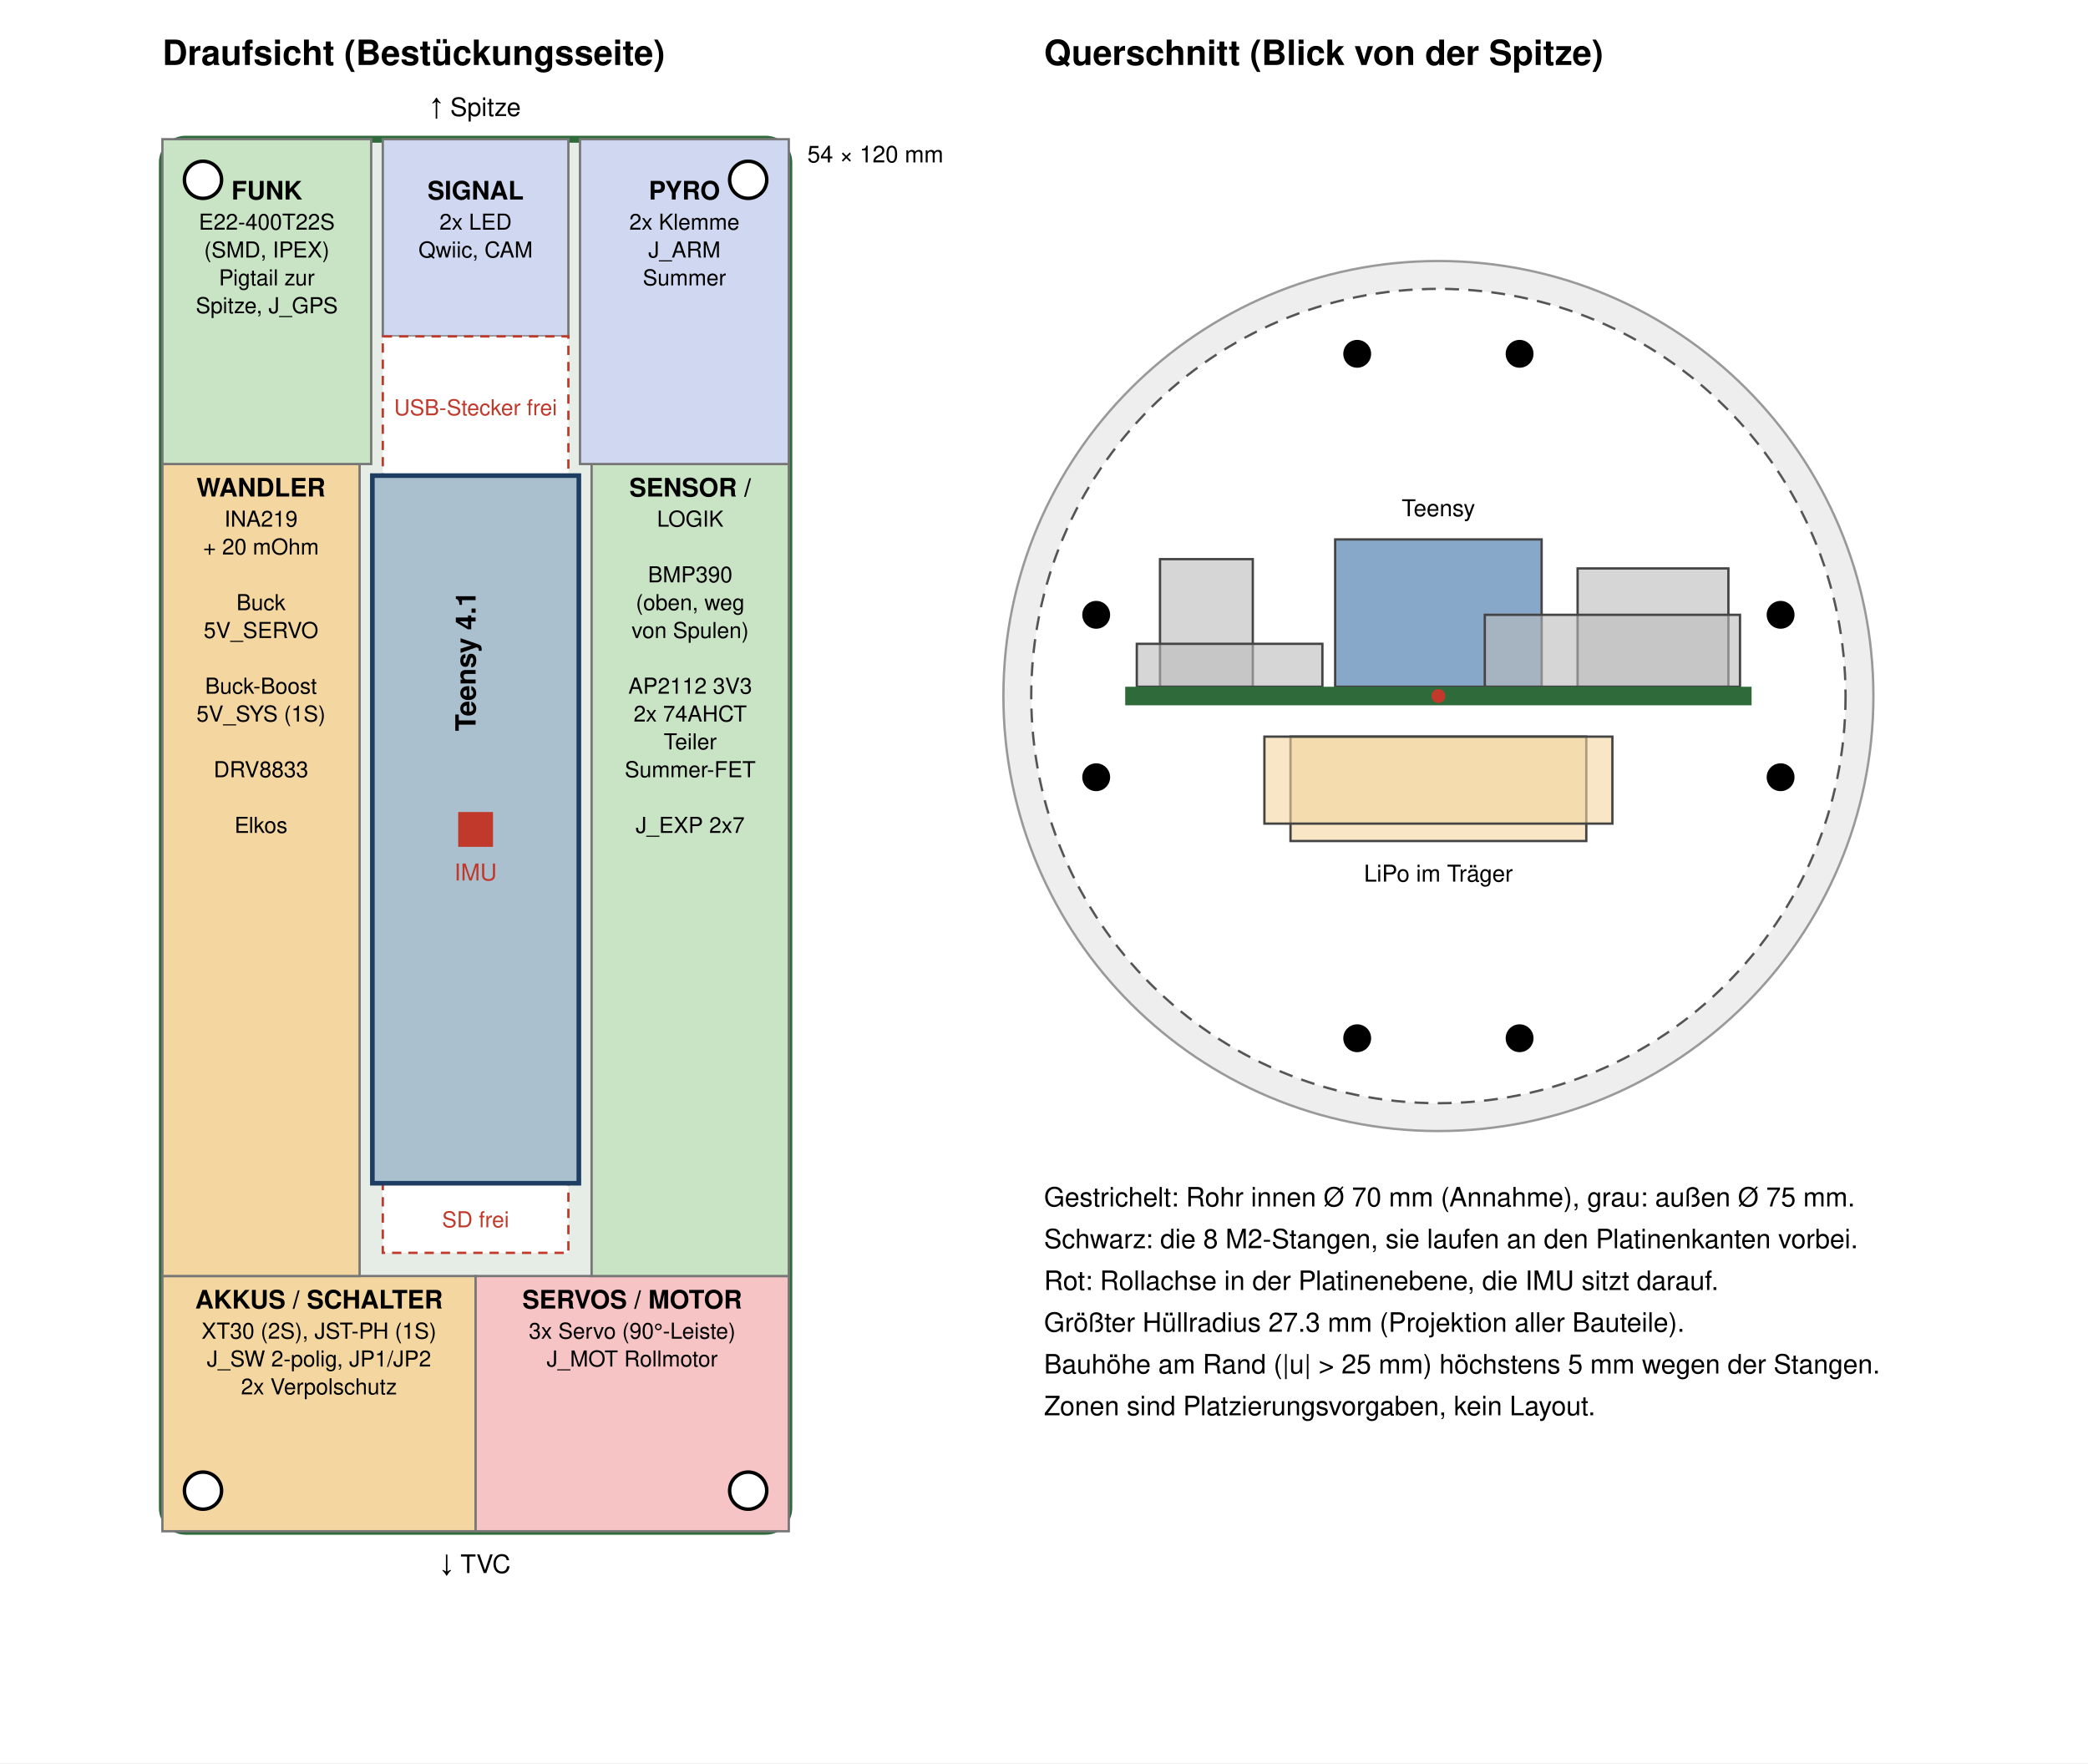
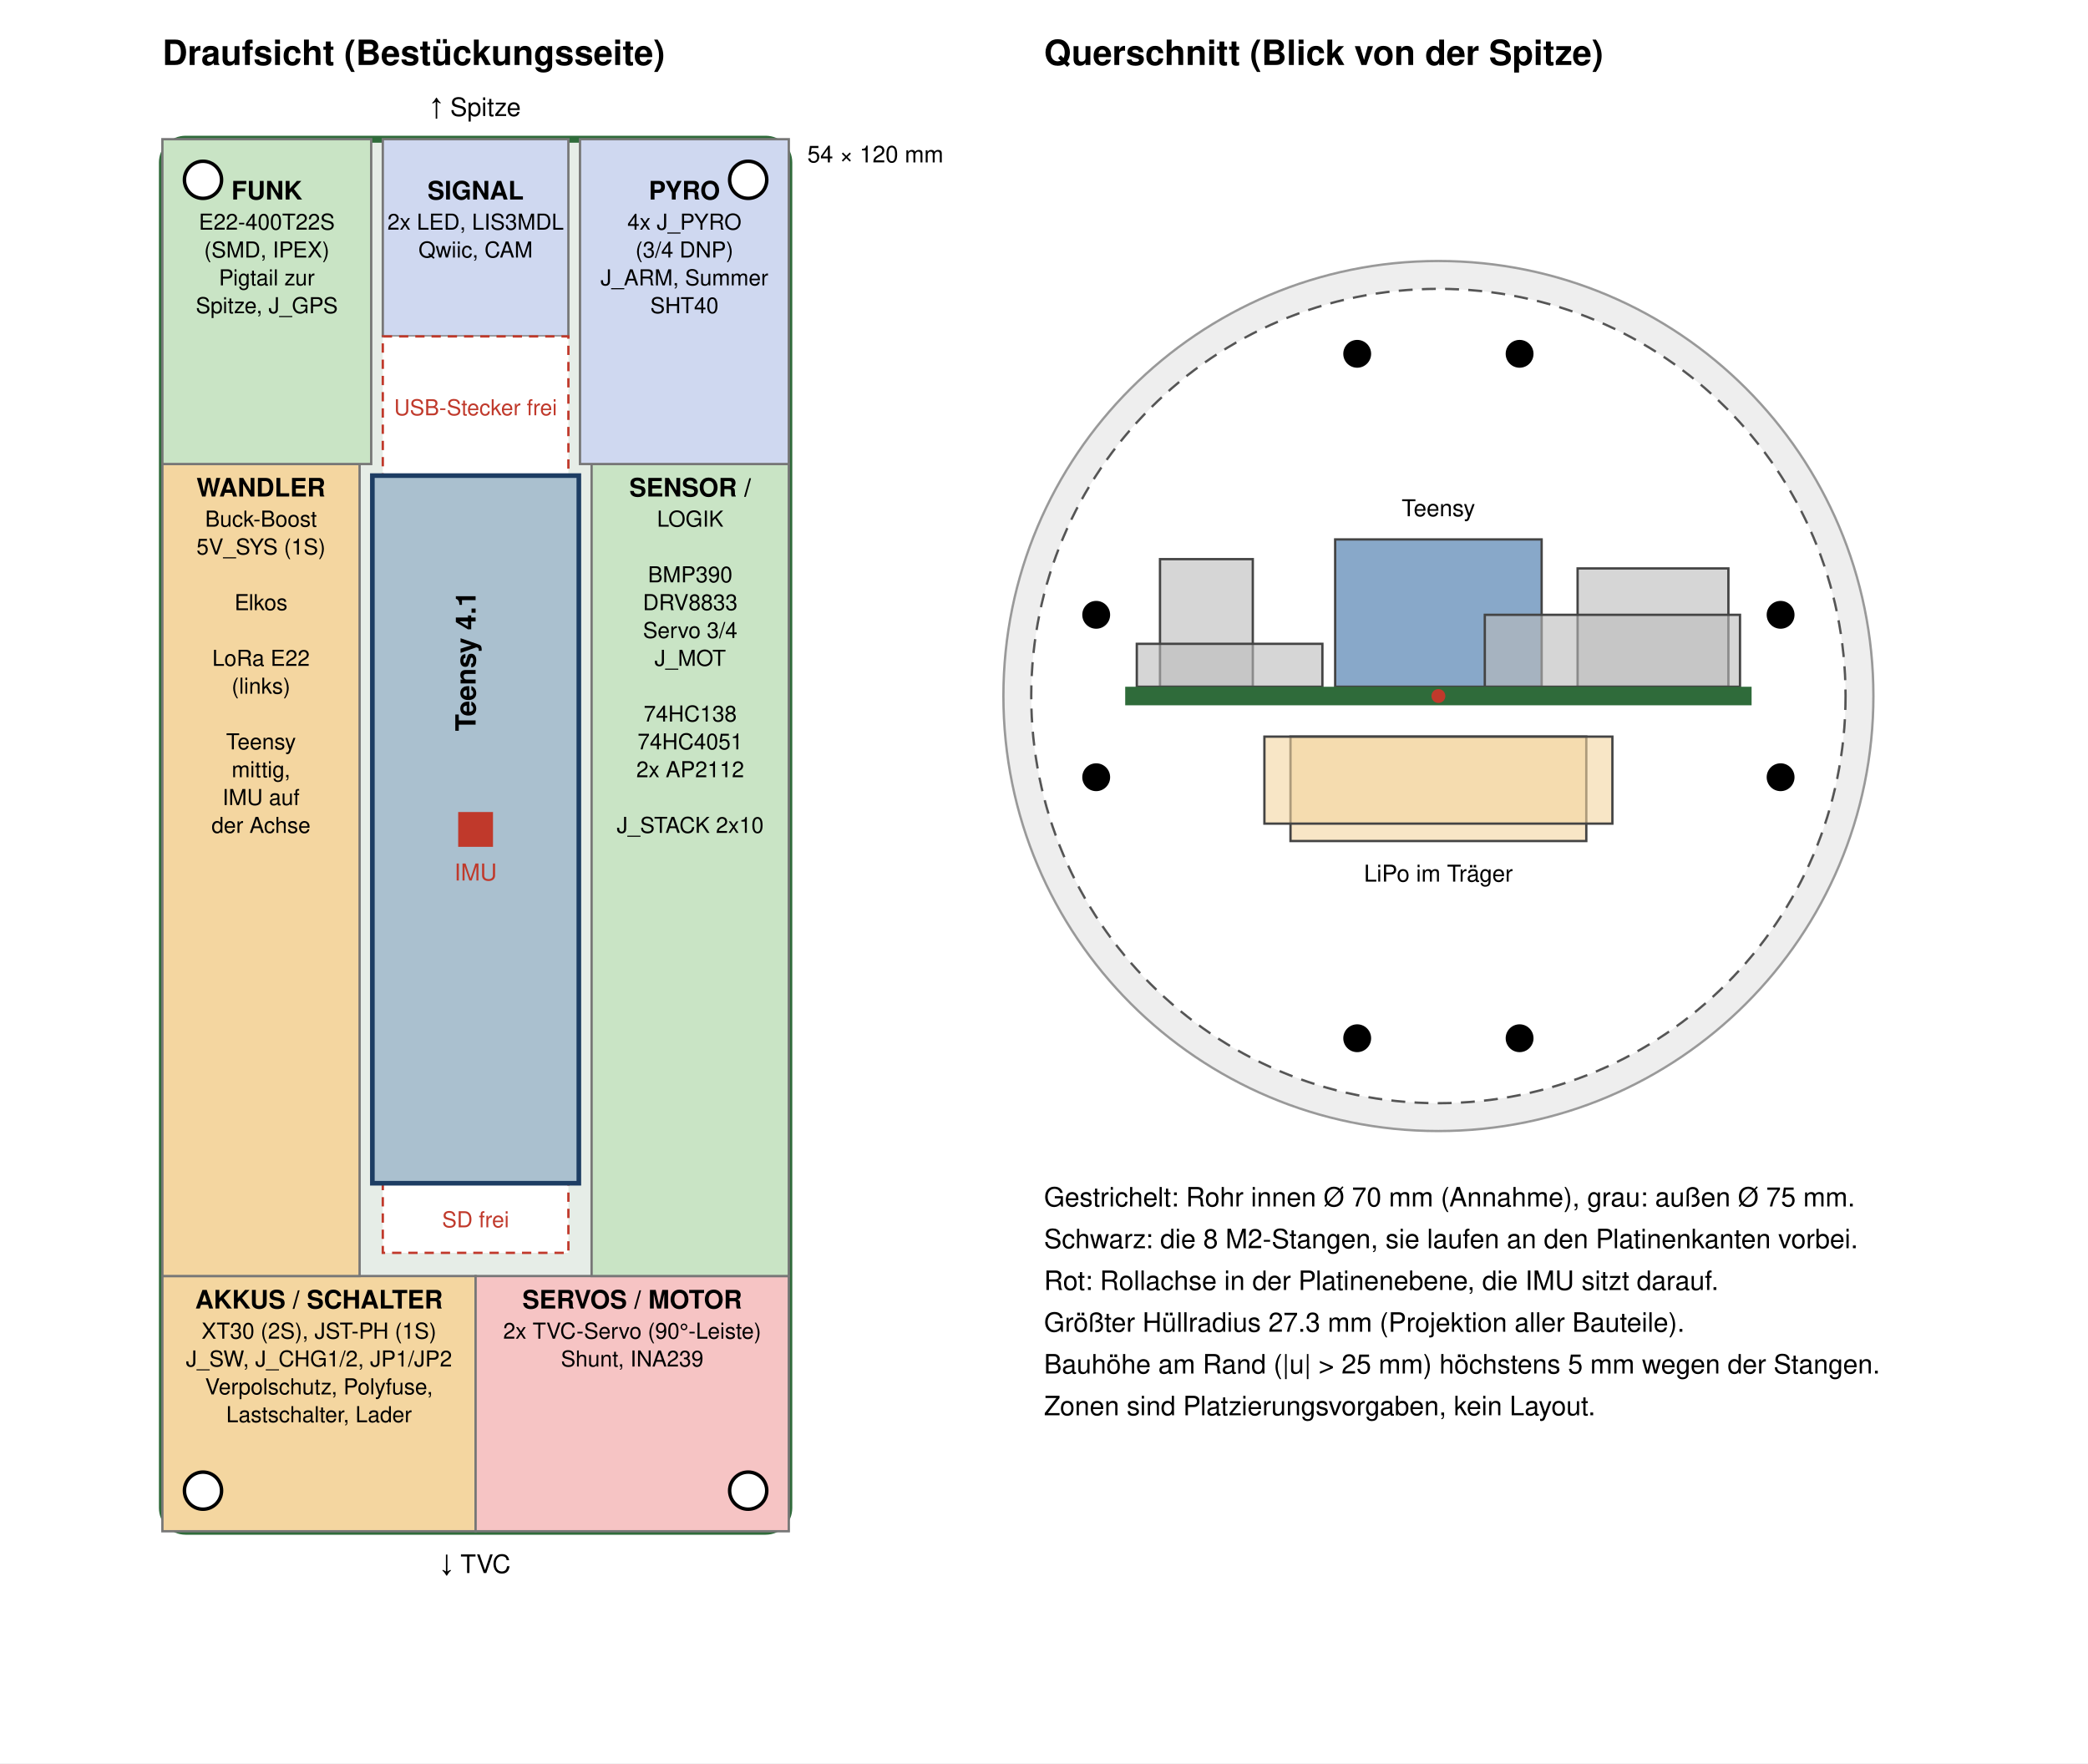
<svg xmlns="http://www.w3.org/2000/svg" width="900" height="760" font-family="Helvetica,Arial,sans-serif">
  <rect width="100%" height="100%" fill="white" />
  <text x="70" y="28" font-size="15" font-weight="bold">Draufsicht (Bestückungsseite)</text>
  <text x="205.0" y="50" font-size="11" text-anchor="middle">↑ Spitze</text>
  <text x="205.0" y="678.0" font-size="11" text-anchor="middle">↓ TVC</text>
  <rect x="70.0" y="60.0" width="270.0" height="600.0" rx="10.0" fill="#2f6b3a" fill-opacity="0.12" stroke="#2f6b3a" stroke-width="3" />
  <rect x="70.0" y="550.0" width="135.0" height="110.0" fill="#f4d6a0" stroke="#777" />
  <text x="137.5" y="564.0" font-size="11" font-weight="bold" text-anchor="middle">AKKUS / SCHALTER</text>
  <text x="137.5" y="577.0" font-size="9.5" text-anchor="middle">XT30 (2S), JST-PH (1S)</text>
-   <text x="137.5" y="589.0" font-size="9.5" text-anchor="middle">J_SW 2-polig, JP1/JP2</text>
-   <text x="137.5" y="601.0" font-size="9.5" text-anchor="middle">2x Verpolschutz</text>
+   <text x="137.5" y="589.0" font-size="9.5" text-anchor="middle">J_SW, J_CHG1/2, JP1/JP2</text>
+   <text x="137.5" y="601.0" font-size="9.5" text-anchor="middle">Verpolschutz, Polyfuse,</text>
+   <text x="137.5" y="613.0" font-size="9.5" text-anchor="middle">Lastschalter, Lader</text>
  <rect x="205.0" y="550.0" width="135.0" height="110.0" fill="#f6c4c4" stroke="#777" />
  <text x="272.5" y="564.0" font-size="11" font-weight="bold" text-anchor="middle">SERVOS / MOTOR</text>
-   <text x="272.5" y="577.0" font-size="9.5" text-anchor="middle">3x Servo (90°-Leiste)</text>
-   <text x="272.5" y="589.0" font-size="9.5" text-anchor="middle">J_MOT Rollmotor</text>
+   <text x="272.5" y="577.0" font-size="9.5" text-anchor="middle">2x TVC-Servo (90°-Leiste)</text>
+   <text x="272.5" y="589.0" font-size="9.5" text-anchor="middle">Shunt, INA239</text>
  <rect x="70.0" y="200.0" width="85.0" height="350.0" fill="#f4d6a0" stroke="#777" />
  <text x="112.5" y="214.0" font-size="11" font-weight="bold" text-anchor="middle">WANDLER</text>
-   <text x="112.5" y="227.0" font-size="9.5" text-anchor="middle">INA219</text>
-   <text x="112.5" y="239.0" font-size="9.5" text-anchor="middle">+ 20 mOhm</text>
+   <text x="112.5" y="227.0" font-size="9.5" text-anchor="middle">Buck-Boost</text>
+   <text x="112.5" y="239.0" font-size="9.5" text-anchor="middle">5V_SYS (1S)</text>
  <text x="112.5" y="251.0" font-size="9.5" text-anchor="middle" />
-   <text x="112.5" y="263.0" font-size="9.5" text-anchor="middle">Buck</text>
-   <text x="112.5" y="275.0" font-size="9.5" text-anchor="middle">5V_SERVO</text>
-   <text x="112.5" y="287.0" font-size="9.5" text-anchor="middle" />
-   <text x="112.5" y="299.0" font-size="9.5" text-anchor="middle">Buck-Boost</text>
-   <text x="112.5" y="311.0" font-size="9.5" text-anchor="middle">5V_SYS (1S)</text>
-   <text x="112.5" y="323.0" font-size="9.5" text-anchor="middle" />
-   <text x="112.5" y="335.0" font-size="9.5" text-anchor="middle">DRV8833</text>
-   <text x="112.5" y="347.0" font-size="9.5" text-anchor="middle" />
-   <text x="112.5" y="359.0" font-size="9.5" text-anchor="middle">Elkos</text>
+   <text x="112.5" y="263.0" font-size="9.5" text-anchor="middle">Elkos</text>
+   <text x="112.5" y="275.0" font-size="9.5" text-anchor="middle" />
+   <text x="112.5" y="287.0" font-size="9.5" text-anchor="middle">LoRa E22</text>
+   <text x="112.5" y="299.0" font-size="9.5" text-anchor="middle">(links)</text>
+   <text x="112.5" y="311.0" font-size="9.5" text-anchor="middle" />
+   <text x="112.5" y="323.0" font-size="9.5" text-anchor="middle">Teensy</text>
+   <text x="112.5" y="335.0" font-size="9.5" text-anchor="middle">mittig,</text>
+   <text x="112.5" y="347.0" font-size="9.5" text-anchor="middle">IMU auf</text>
+   <text x="112.5" y="359.0" font-size="9.5" text-anchor="middle">der Achse</text>
  <rect x="255.0" y="200.0" width="85.0" height="350.0" fill="#c9e4c5" stroke="#777" />
  <text x="297.5" y="214.0" font-size="11" font-weight="bold" text-anchor="middle">SENSOR /</text>
  <text x="297.5" y="227.0" font-size="9.5" text-anchor="middle">LOGIK</text>
  <text x="297.5" y="239.0" font-size="9.5" text-anchor="middle" />
  <text x="297.5" y="251.0" font-size="9.5" text-anchor="middle">BMP390</text>
-   <text x="297.5" y="263.0" font-size="9.5" text-anchor="middle">(oben, weg</text>
-   <text x="297.5" y="275.0" font-size="9.5" text-anchor="middle">von Spulen)</text>
-   <text x="297.5" y="287.0" font-size="9.5" text-anchor="middle" />
-   <text x="297.5" y="299.0" font-size="9.5" text-anchor="middle">AP2112 3V3</text>
-   <text x="297.5" y="311.0" font-size="9.5" text-anchor="middle">2x 74AHCT</text>
-   <text x="297.5" y="323.0" font-size="9.5" text-anchor="middle">Teiler</text>
-   <text x="297.5" y="335.0" font-size="9.5" text-anchor="middle">Summer-FET</text>
+   <text x="297.5" y="263.0" font-size="9.5" text-anchor="middle">DRV8833</text>
+   <text x="297.5" y="275.0" font-size="9.5" text-anchor="middle">Servo 3/4</text>
+   <text x="297.5" y="287.0" font-size="9.5" text-anchor="middle">J_MOT</text>
+   <text x="297.5" y="299.0" font-size="9.5" text-anchor="middle" />
+   <text x="297.5" y="311.0" font-size="9.5" text-anchor="middle">74HC138</text>
+   <text x="297.5" y="323.0" font-size="9.5" text-anchor="middle">74HC4051</text>
+   <text x="297.5" y="335.0" font-size="9.5" text-anchor="middle">2x AP2112</text>
  <text x="297.5" y="347.0" font-size="9.5" text-anchor="middle" />
-   <text x="297.5" y="359.0" font-size="9.5" text-anchor="middle">J_EXP 2x7</text>
+   <text x="297.5" y="359.0" font-size="9.5" text-anchor="middle">J_STACK 2x10</text>
  <rect x="70.0" y="60.0" width="90.0" height="140.0" fill="#c9e4c5" stroke="#777" />
  <text x="115.0" y="86.0" font-size="11" font-weight="bold" text-anchor="middle">FUNK</text>
  <text x="115.0" y="99.0" font-size="9.5" text-anchor="middle">E22-400T22S</text>
  <text x="115.0" y="111.0" font-size="9.5" text-anchor="middle">(SMD, IPEX)</text>
  <text x="115.0" y="123.0" font-size="9.5" text-anchor="middle">Pigtail zur</text>
  <text x="115.0" y="135.0" font-size="9.5" text-anchor="middle">Spitze, J_GPS</text>
  <rect x="165.0" y="60.0" width="80.0" height="85.0" fill="#cfd8f0" stroke="#777" />
  <text x="205.0" y="86.0" font-size="11" font-weight="bold" text-anchor="middle">SIGNAL</text>
-   <text x="205.0" y="99.0" font-size="9.5" text-anchor="middle">2x LED</text>
+   <text x="205.0" y="99.0" font-size="9.5" text-anchor="middle">2x LED, LIS3MDL</text>
  <text x="205.0" y="111.0" font-size="9.5" text-anchor="middle">Qwiic, CAM</text>
  <rect x="250.0" y="60.0" width="90.0" height="140.0" fill="#cfd8f0" stroke="#777" />
  <text x="295.0" y="86.0" font-size="11" font-weight="bold" text-anchor="middle">PYRO</text>
-   <text x="295.0" y="99.0" font-size="9.5" text-anchor="middle">2x Klemme</text>
-   <text x="295.0" y="111.0" font-size="9.5" text-anchor="middle">J_ARM</text>
-   <text x="295.0" y="123.0" font-size="9.5" text-anchor="middle">Summer</text>
+   <text x="295.0" y="99.0" font-size="9.5" text-anchor="middle">4x J_PYRO</text>
+   <text x="295.0" y="111.0" font-size="9.5" text-anchor="middle">(3/4 DNP)</text>
+   <text x="295.0" y="123.0" font-size="9.5" text-anchor="middle">J_ARM, Summer</text>
+   <text x="295.0" y="135.0" font-size="9.5" text-anchor="middle">SHT40</text>
  <rect x="165.0" y="510.0" width="80.0" height="30.0" fill="white" stroke="#c0392b" stroke-dasharray="4 3" />
  <text x="205.0" y="529.0" font-size="9.5" fill="#c0392b" text-anchor="middle">SD frei</text>
  <rect x="165.0" y="145.0" width="80.0" height="60.0" fill="white" stroke="#c0392b" stroke-dasharray="4 3" />
  <text x="205.0" y="179.0" font-size="9.5" fill="#c0392b" text-anchor="middle">USB-Stecker frei</text>
  <rect x="160.5" y="205.0" width="89.0" height="305.0" fill="#3a6ea5" fill-opacity="0.35" stroke="#1d3d63" stroke-width="2" />
  <text x="205.0" y="285.0" font-size="12" font-weight="bold" text-anchor="middle" transform="rotate(-90 205.0 285.0)">Teensy 4.1</text>
  <rect x="197.5" y="350.0" width="15" height="15" fill="#c0392b" />
  <text x="205.0" y="379.5" font-size="10" fill="#c0392b" text-anchor="middle">IMU</text>
  <circle cx="87.5" cy="642.5" r="8.0" fill="white" stroke="black" stroke-width="1.5" />
  <circle cx="322.5" cy="642.5" r="8.0" fill="white" stroke="black" stroke-width="1.5" />
  <circle cx="87.5" cy="77.5" r="8.0" fill="white" stroke="black" stroke-width="1.5" />
  <circle cx="322.5" cy="77.5" r="8.0" fill="white" stroke="black" stroke-width="1.5" />
  <text x="348.0" y="70.0" font-size="10">54 × 120 mm</text>
  <text x="450" y="28" font-size="15" font-weight="bold">Querschnitt (Blick von der Spitze)</text>
  <circle cx="620" cy="300" r="187.5" fill="#eee" stroke="#999" />
  <circle cx="620" cy="300" r="175.5" fill="white" stroke="#555" stroke-dasharray="6 4" />
  <rect x="575.5" y="232.5" width="89.0" height="63.5" fill="#3a6ea5" fill-opacity="0.6" stroke="#444" />
  <rect x="500.0" y="241.0" width="40.0" height="55.0" fill="#bbb" fill-opacity="0.6" stroke="#444" />
  <rect x="490.0" y="277.5" width="80.0" height="18.5" fill="#bbb" fill-opacity="0.6" stroke="#444" />
  <rect x="680.0" y="245.0" width="65.0" height="51.0" fill="#bbb" fill-opacity="0.6" stroke="#444" />
  <rect x="640.0" y="265.0" width="110.0" height="31.0" fill="#bbb" fill-opacity="0.6" stroke="#444" />
  <rect x="556.25" y="317.5" width="127.5" height="45.0" fill="#f4d6a0" fill-opacity="0.6" stroke="#444" />
  <rect x="545.0" y="317.5" width="150.0" height="37.5" fill="#f4d6a0" fill-opacity="0.6" stroke="#444" />
  <rect x="485.0" y="296.0" width="270.0" height="8.0" fill="#2f6b3a" />
  <circle cx="767.5" cy="265.0" r="6.0" fill="black" />
  <circle cx="767.5" cy="335.0" r="6.0" fill="black" />
  <circle cx="472.5" cy="265.0" r="6.0" fill="black" />
  <circle cx="472.5" cy="335.0" r="6.0" fill="black" />
  <circle cx="655.0" cy="152.5" r="6.0" fill="black" />
  <circle cx="585.0" cy="152.5" r="6.0" fill="black" />
  <circle cx="655.0" cy="447.5" r="6.0" fill="black" />
  <circle cx="585.0" cy="447.5" r="6.0" fill="black" />
  <circle cx="620" cy="300" r="3" fill="#c0392b" />
  <text x="620" y="380.0" font-size="10" text-anchor="middle">LiPo im Träger</text>
  <text x="620" y="222.5" font-size="10" text-anchor="middle">Teensy</text>
  <text x="450" y="520" font-size="11.5">Gestrichelt: Rohr innen Ø 70 mm (Annahme), grau: außen Ø 75 mm.</text>
  <text x="450" y="538" font-size="11.5">Schwarz: die 8 M2-Stangen, sie laufen an den Platinenkanten vorbei.</text>
  <text x="450" y="556" font-size="11.5">Rot: Rollachse in der Platinenebene, die IMU sitzt darauf.</text>
  <text x="450" y="574" font-size="11.5">Größter Hüllradius 27.3 mm (Projektion aller Bauteile).</text>
  <text x="450" y="592" font-size="11.5">Bauhöhe am Rand (|u| &gt; 25 mm) höchstens 5 mm wegen der Stangen.</text>
  <text x="450" y="610" font-size="11.5">Zonen sind Platzierungsvorgaben, kein Layout.</text>
</svg>
